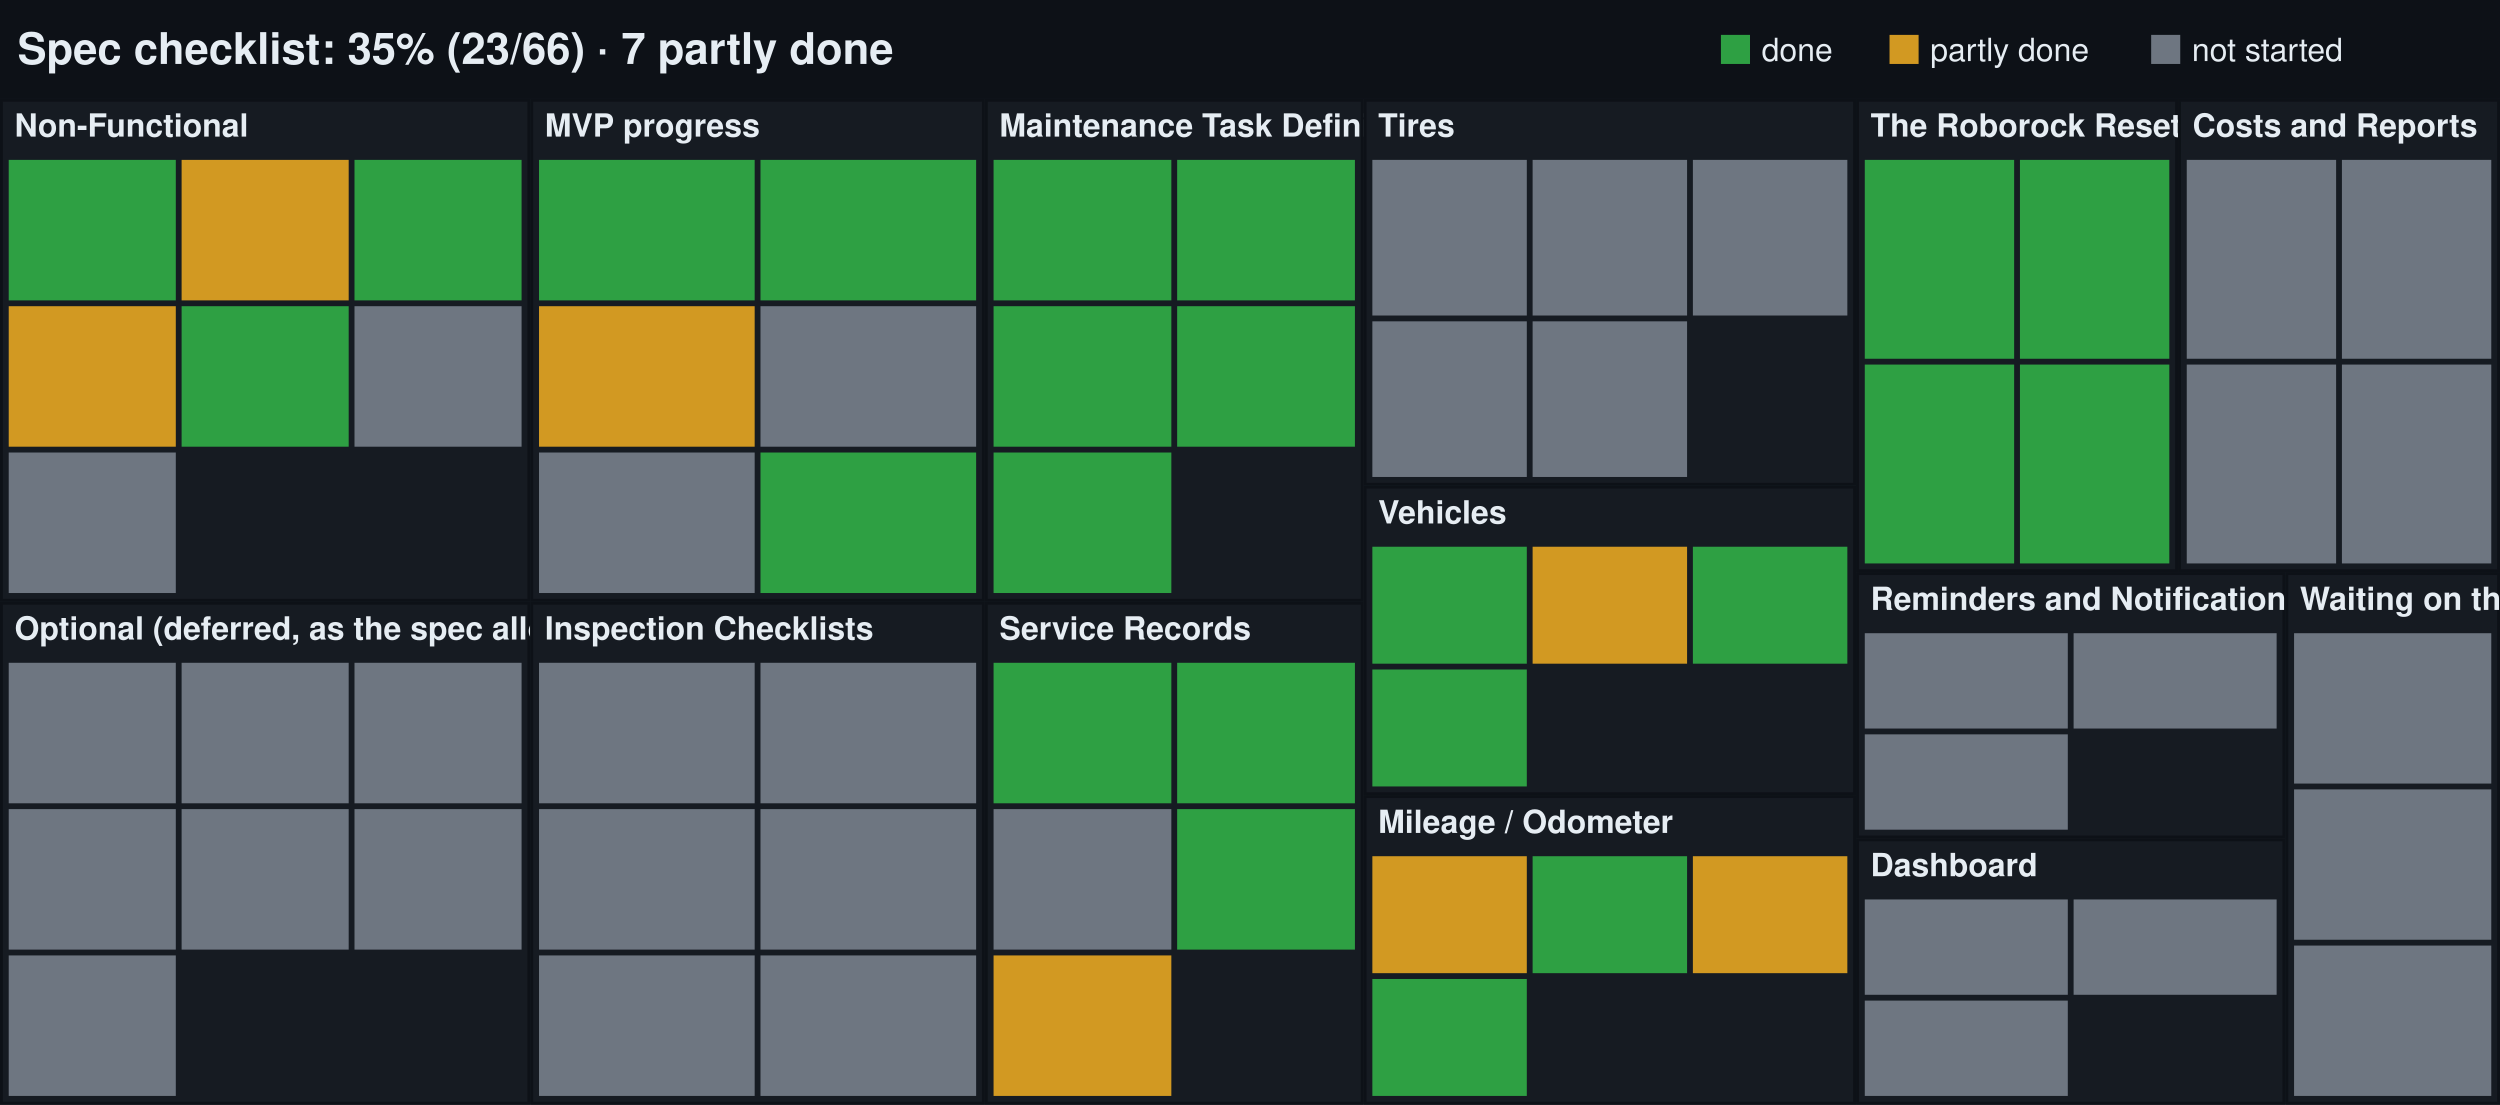
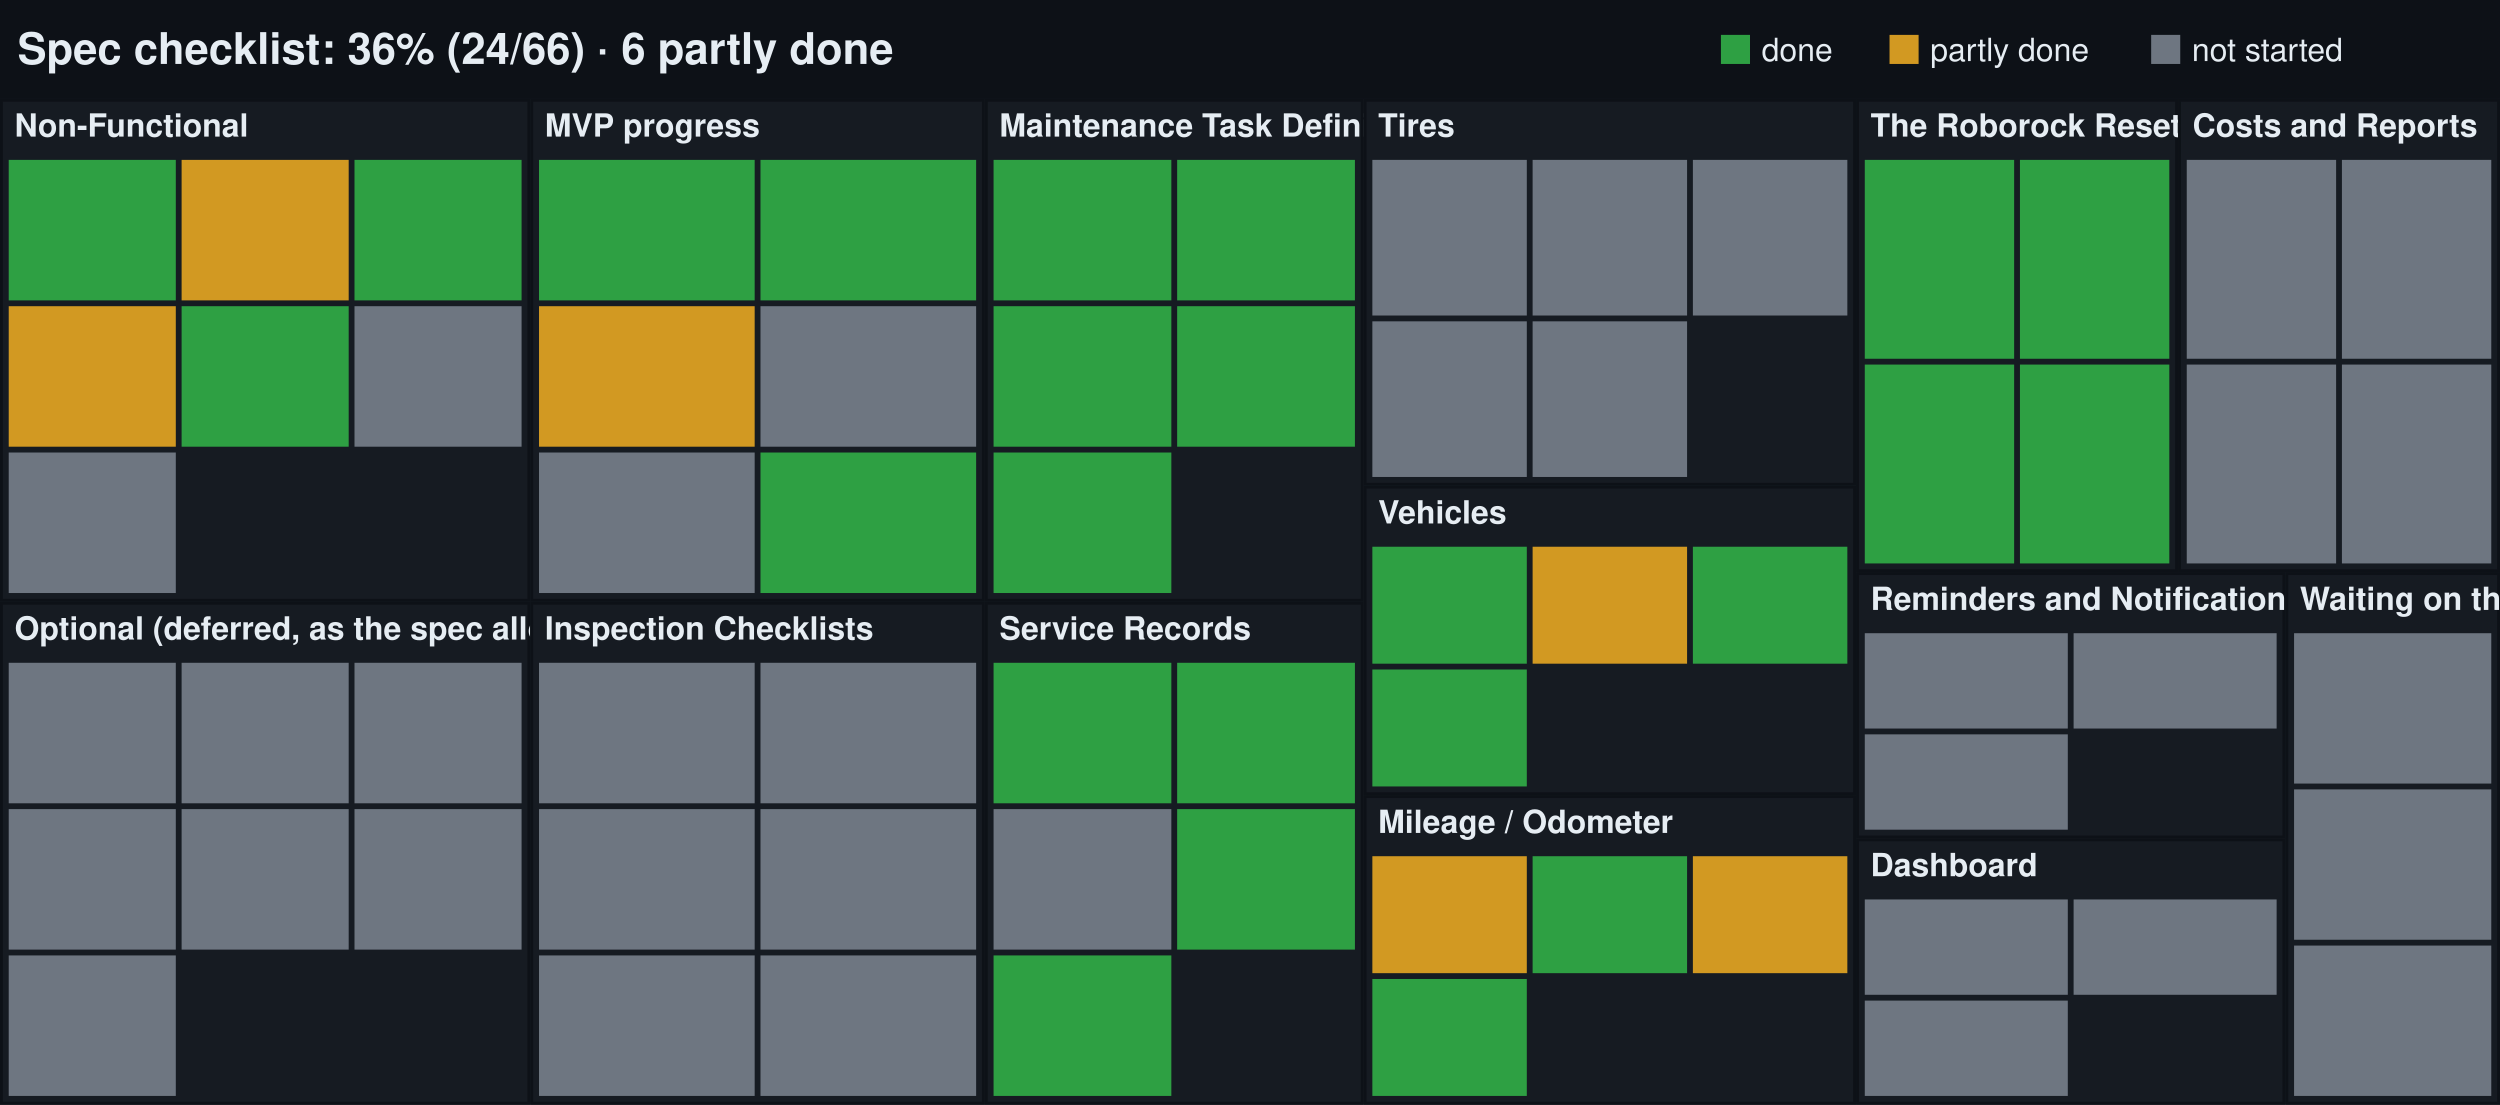
<svg xmlns="http://www.w3.org/2000/svg" width="860" height="380" viewBox="0 0 860 380" font-family="-apple-system,Segoe UI,Helvetica,Arial,sans-serif">
  <rect width="860" height="380" fill="#0d1117" />
-   <text x="6" y="22" fill="#e6edf3" font-size="15" font-weight="600">Spec checklist: 35% (23/66) · 7 partly done</text>
+   <text x="6" y="22" fill="#e6edf3" font-size="15" font-weight="600">Spec checklist: 36% (24/66) · 6 partly done</text>
  <g font-size="11">
    <rect x="592" y="12" width="10" height="10" fill="#2ea043" />
    <text x="606" y="21" fill="#e6edf3">done</text>
    <rect x="650" y="12" width="10" height="10" fill="#d29922" />
    <text x="664" y="21" fill="#e6edf3">partly done</text>
    <rect x="740" y="12" width="10" height="10" fill="#6e7681" />
    <text x="754" y="21" fill="#e6edf3">not started</text>
  </g>
  <svg x="0" y="34" width="182.424" height="173">
    <rect width="182.424" height="173" fill="#161b22" stroke="#0d1117" stroke-width="2" />
    <text x="5" y="13" fill="#e6edf3" font-size="11" font-weight="600">Non-Functional</text>
    <rect x="3" y="21" width="57.475" height="48.333" fill="#2ea043" />
    <rect x="62.475" y="21" width="57.475" height="48.333" fill="#d29922" />
    <rect x="121.949" y="21" width="57.475" height="48.333" fill="#2ea043" />
    <rect x="3" y="71.333" width="57.475" height="48.333" fill="#d29922" />
    <rect x="62.475" y="71.333" width="57.475" height="48.333" fill="#2ea043" />
    <rect x="121.949" y="71.333" width="57.475" height="48.333" fill="#6e7681" />
    <rect x="3" y="121.667" width="57.475" height="48.333" fill="#6e7681" />
  </svg>
  <svg x="0" y="207" width="182.424" height="173">
    <rect width="182.424" height="173" fill="#161b22" stroke="#0d1117" stroke-width="2" />
    <text x="5" y="13" fill="#e6edf3" font-size="11" font-weight="600">Optional (deferred, as the spec allows)</text>
    <rect x="3" y="21" width="57.475" height="48.333" fill="#6e7681" />
    <rect x="62.475" y="21" width="57.475" height="48.333" fill="#6e7681" />
    <rect x="121.949" y="21" width="57.475" height="48.333" fill="#6e7681" />
    <rect x="3" y="71.333" width="57.475" height="48.333" fill="#6e7681" />
    <rect x="62.475" y="71.333" width="57.475" height="48.333" fill="#6e7681" />
    <rect x="121.949" y="71.333" width="57.475" height="48.333" fill="#6e7681" />
    <rect x="3" y="121.667" width="57.475" height="48.333" fill="#6e7681" />
  </svg>
  <svg x="182.424" y="34" width="156.364" height="173">
    <rect width="156.364" height="173" fill="#161b22" stroke="#0d1117" stroke-width="2" />
    <text x="5" y="13" fill="#e6edf3" font-size="11" font-weight="600">MVP progress</text>
    <rect x="3" y="21" width="74.182" height="48.333" fill="#2ea043" />
    <rect x="79.182" y="21" width="74.182" height="48.333" fill="#2ea043" />
    <rect x="3" y="71.333" width="74.182" height="48.333" fill="#d29922" />
    <rect x="79.182" y="71.333" width="74.182" height="48.333" fill="#6e7681" />
    <rect x="3" y="121.667" width="74.182" height="48.333" fill="#6e7681" />
    <rect x="79.182" y="121.667" width="74.182" height="48.333" fill="#2ea043" />
  </svg>
  <svg x="182.424" y="207" width="156.364" height="173">
    <rect width="156.364" height="173" fill="#161b22" stroke="#0d1117" stroke-width="2" />
    <text x="5" y="13" fill="#e6edf3" font-size="11" font-weight="600">Inspection Checklists</text>
    <rect x="3" y="21" width="74.182" height="48.333" fill="#6e7681" />
    <rect x="79.182" y="21" width="74.182" height="48.333" fill="#6e7681" />
    <rect x="3" y="71.333" width="74.182" height="48.333" fill="#6e7681" />
    <rect x="79.182" y="71.333" width="74.182" height="48.333" fill="#6e7681" />
    <rect x="3" y="121.667" width="74.182" height="48.333" fill="#6e7681" />
    <rect x="79.182" y="121.667" width="74.182" height="48.333" fill="#6e7681" />
  </svg>
  <svg x="338.788" y="34" width="130.303" height="173">
    <rect width="130.303" height="173" fill="#161b22" stroke="#0d1117" stroke-width="2" />
    <text x="5" y="13" fill="#e6edf3" font-size="11" font-weight="600">Maintenance Task Definitions</text>
    <rect x="3" y="21" width="61.152" height="48.333" fill="#2ea043" />
    <rect x="66.152" y="21" width="61.152" height="48.333" fill="#2ea043" />
    <rect x="3" y="71.333" width="61.152" height="48.333" fill="#2ea043" />
    <rect x="66.152" y="71.333" width="61.152" height="48.333" fill="#2ea043" />
    <rect x="3" y="121.667" width="61.152" height="48.333" fill="#2ea043" />
  </svg>
  <svg x="338.788" y="207" width="130.303" height="173">
    <rect width="130.303" height="173" fill="#161b22" stroke="#0d1117" stroke-width="2" />
    <text x="5" y="13" fill="#e6edf3" font-size="11" font-weight="600">Service Records</text>
    <rect x="3" y="21" width="61.152" height="48.333" fill="#2ea043" />
    <rect x="66.152" y="21" width="61.152" height="48.333" fill="#2ea043" />
    <rect x="3" y="71.333" width="61.152" height="48.333" fill="#6e7681" />
    <rect x="66.152" y="71.333" width="61.152" height="48.333" fill="#2ea043" />
-     <rect x="3" y="121.667" width="61.152" height="48.333" fill="#d29922" />
+     <rect x="3" y="121.667" width="61.152" height="48.333" fill="#2ea043" />
  </svg>
  <svg x="469.091" y="34" width="169.394" height="133.077">
    <rect width="169.394" height="133.077" fill="#161b22" stroke="#0d1117" stroke-width="2" />
    <text x="5" y="13" fill="#e6edf3" font-size="11" font-weight="600">Tires</text>
    <rect x="3" y="21" width="53.131" height="53.538" fill="#6e7681" />
    <rect x="58.131" y="21" width="53.131" height="53.538" fill="#6e7681" />
    <rect x="113.263" y="21" width="53.131" height="53.538" fill="#6e7681" />
    <rect x="3" y="76.538" width="53.131" height="53.538" fill="#6e7681" />
    <rect x="58.131" y="76.538" width="53.131" height="53.538" fill="#6e7681" />
  </svg>
  <svg x="469.091" y="167.077" width="169.394" height="106.462">
    <rect width="169.394" height="106.462" fill="#161b22" stroke="#0d1117" stroke-width="2" />
    <text x="5" y="13" fill="#e6edf3" font-size="11" font-weight="600">Vehicles</text>
    <rect x="3" y="21" width="53.131" height="40.231" fill="#2ea043" />
    <rect x="58.131" y="21" width="53.131" height="40.231" fill="#d29922" />
    <rect x="113.263" y="21" width="53.131" height="40.231" fill="#2ea043" />
    <rect x="3" y="63.231" width="53.131" height="40.231" fill="#2ea043" />
  </svg>
  <svg x="469.091" y="273.538" width="169.394" height="106.462">
    <rect width="169.394" height="106.462" fill="#161b22" stroke="#0d1117" stroke-width="2" />
    <text x="5" y="13" fill="#e6edf3" font-size="11" font-weight="600">Mileage / Odometer</text>
    <rect x="3" y="21" width="53.131" height="40.231" fill="#d29922" />
    <rect x="58.131" y="21" width="53.131" height="40.231" fill="#2ea043" />
    <rect x="113.263" y="21" width="53.131" height="40.231" fill="#d29922" />
    <rect x="3" y="63.231" width="53.131" height="40.231" fill="#2ea043" />
  </svg>
  <svg x="638.485" y="34" width="110.758" height="162.824">
    <rect width="110.758" height="162.824" fill="#161b22" stroke="#0d1117" stroke-width="2" />
    <text x="5" y="13" fill="#e6edf3" font-size="11" font-weight="600">The Roborock Reset</text>
    <rect x="3" y="21" width="51.379" height="68.412" fill="#2ea043" />
    <rect x="56.379" y="21" width="51.379" height="68.412" fill="#2ea043" />
    <rect x="3" y="91.412" width="51.379" height="68.412" fill="#2ea043" />
    <rect x="56.379" y="91.412" width="51.379" height="68.412" fill="#2ea043" />
  </svg>
  <svg x="749.242" y="34" width="110.758" height="162.824">
    <rect width="110.758" height="162.824" fill="#161b22" stroke="#0d1117" stroke-width="2" />
    <text x="5" y="13" fill="#e6edf3" font-size="11" font-weight="600">Costs and Reports</text>
    <rect x="3" y="21" width="51.379" height="68.412" fill="#6e7681" />
    <rect x="56.379" y="21" width="51.379" height="68.412" fill="#6e7681" />
    <rect x="3" y="91.412" width="51.379" height="68.412" fill="#6e7681" />
    <rect x="56.379" y="91.412" width="51.379" height="68.412" fill="#6e7681" />
  </svg>
  <svg x="638.485" y="196.824" width="147.677" height="91.588">
    <rect width="147.677" height="91.588" fill="#161b22" stroke="#0d1117" stroke-width="2" />
    <text x="5" y="13" fill="#e6edf3" font-size="11" font-weight="600">Reminders and Notifications</text>
    <rect x="3" y="21" width="69.838" height="32.794" fill="#6e7681" />
    <rect x="74.838" y="21" width="69.838" height="32.794" fill="#6e7681" />
    <rect x="3" y="55.794" width="69.838" height="32.794" fill="#6e7681" />
  </svg>
  <svg x="638.485" y="288.412" width="147.677" height="91.588">
    <rect width="147.677" height="91.588" fill="#161b22" stroke="#0d1117" stroke-width="2" />
    <text x="5" y="13" fill="#e6edf3" font-size="11" font-weight="600">Dashboard</text>
    <rect x="3" y="21" width="69.838" height="32.794" fill="#6e7681" />
    <rect x="74.838" y="21" width="69.838" height="32.794" fill="#6e7681" />
    <rect x="3" y="55.794" width="69.838" height="32.794" fill="#6e7681" />
  </svg>
  <svg x="786.162" y="196.824" width="73.838" height="183.176">
    <rect width="73.838" height="183.176" fill="#161b22" stroke="#0d1117" stroke-width="2" />
    <text x="5" y="13" fill="#e6edf3" font-size="11" font-weight="600">Waiting on the owner</text>
    <rect x="3" y="21" width="67.838" height="51.725" fill="#6e7681" />
    <rect x="3" y="74.725" width="67.838" height="51.725" fill="#6e7681" />
    <rect x="3" y="128.451" width="67.838" height="51.725" fill="#6e7681" />
  </svg>
</svg>
